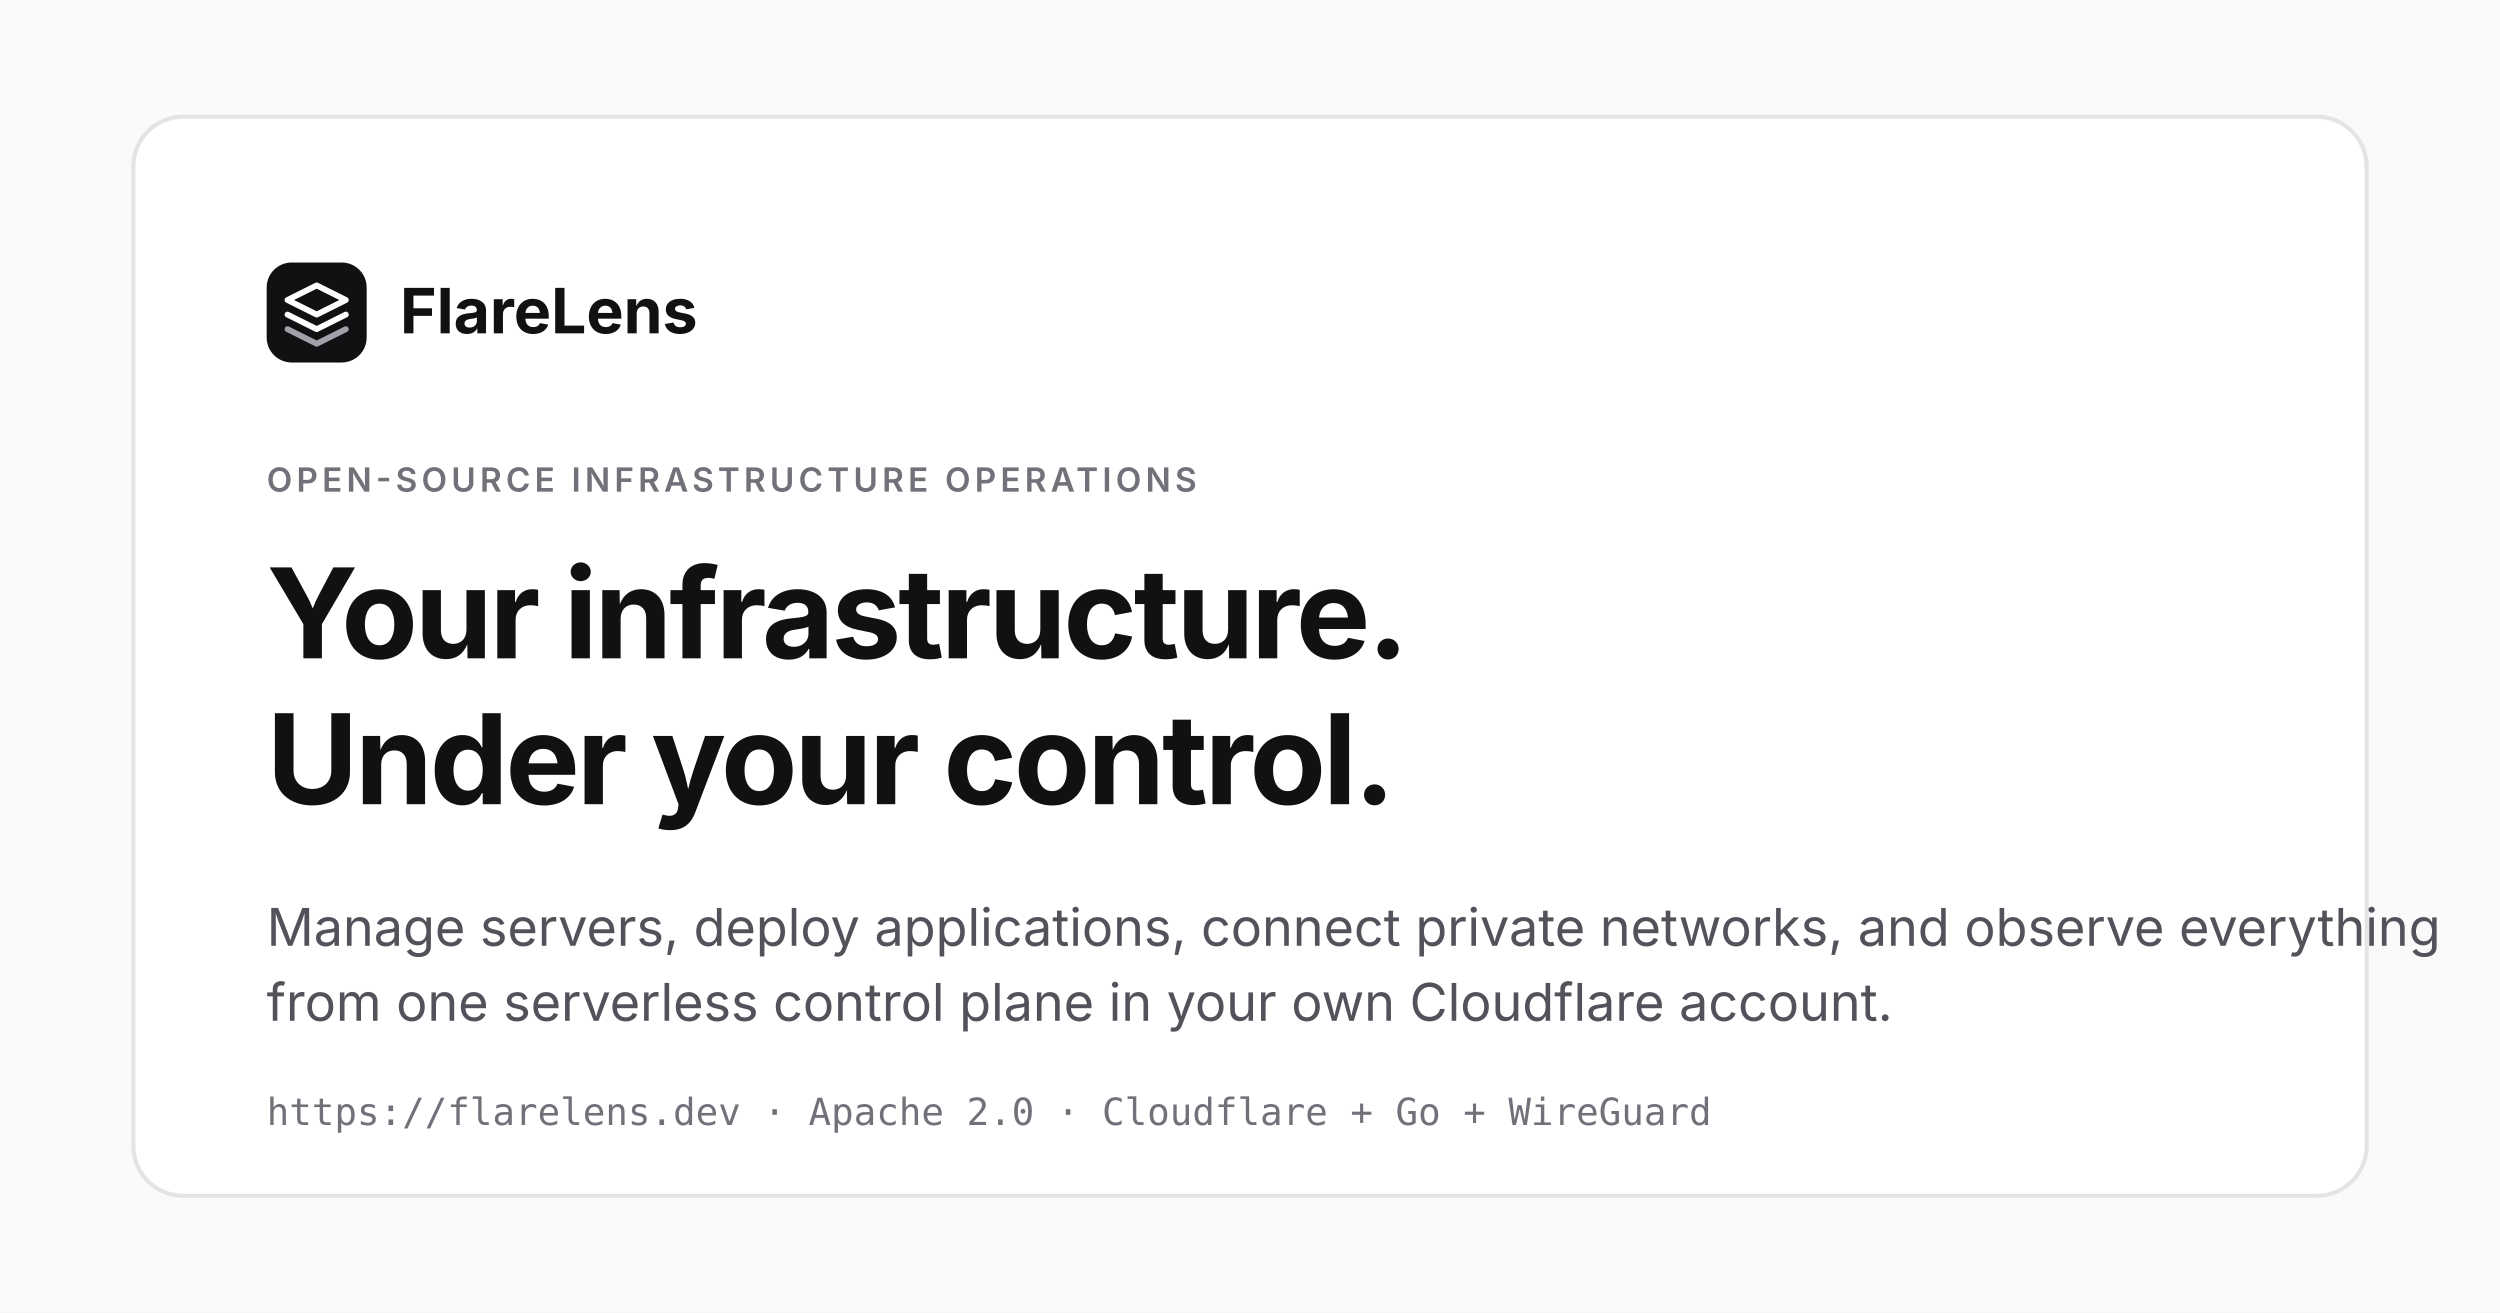
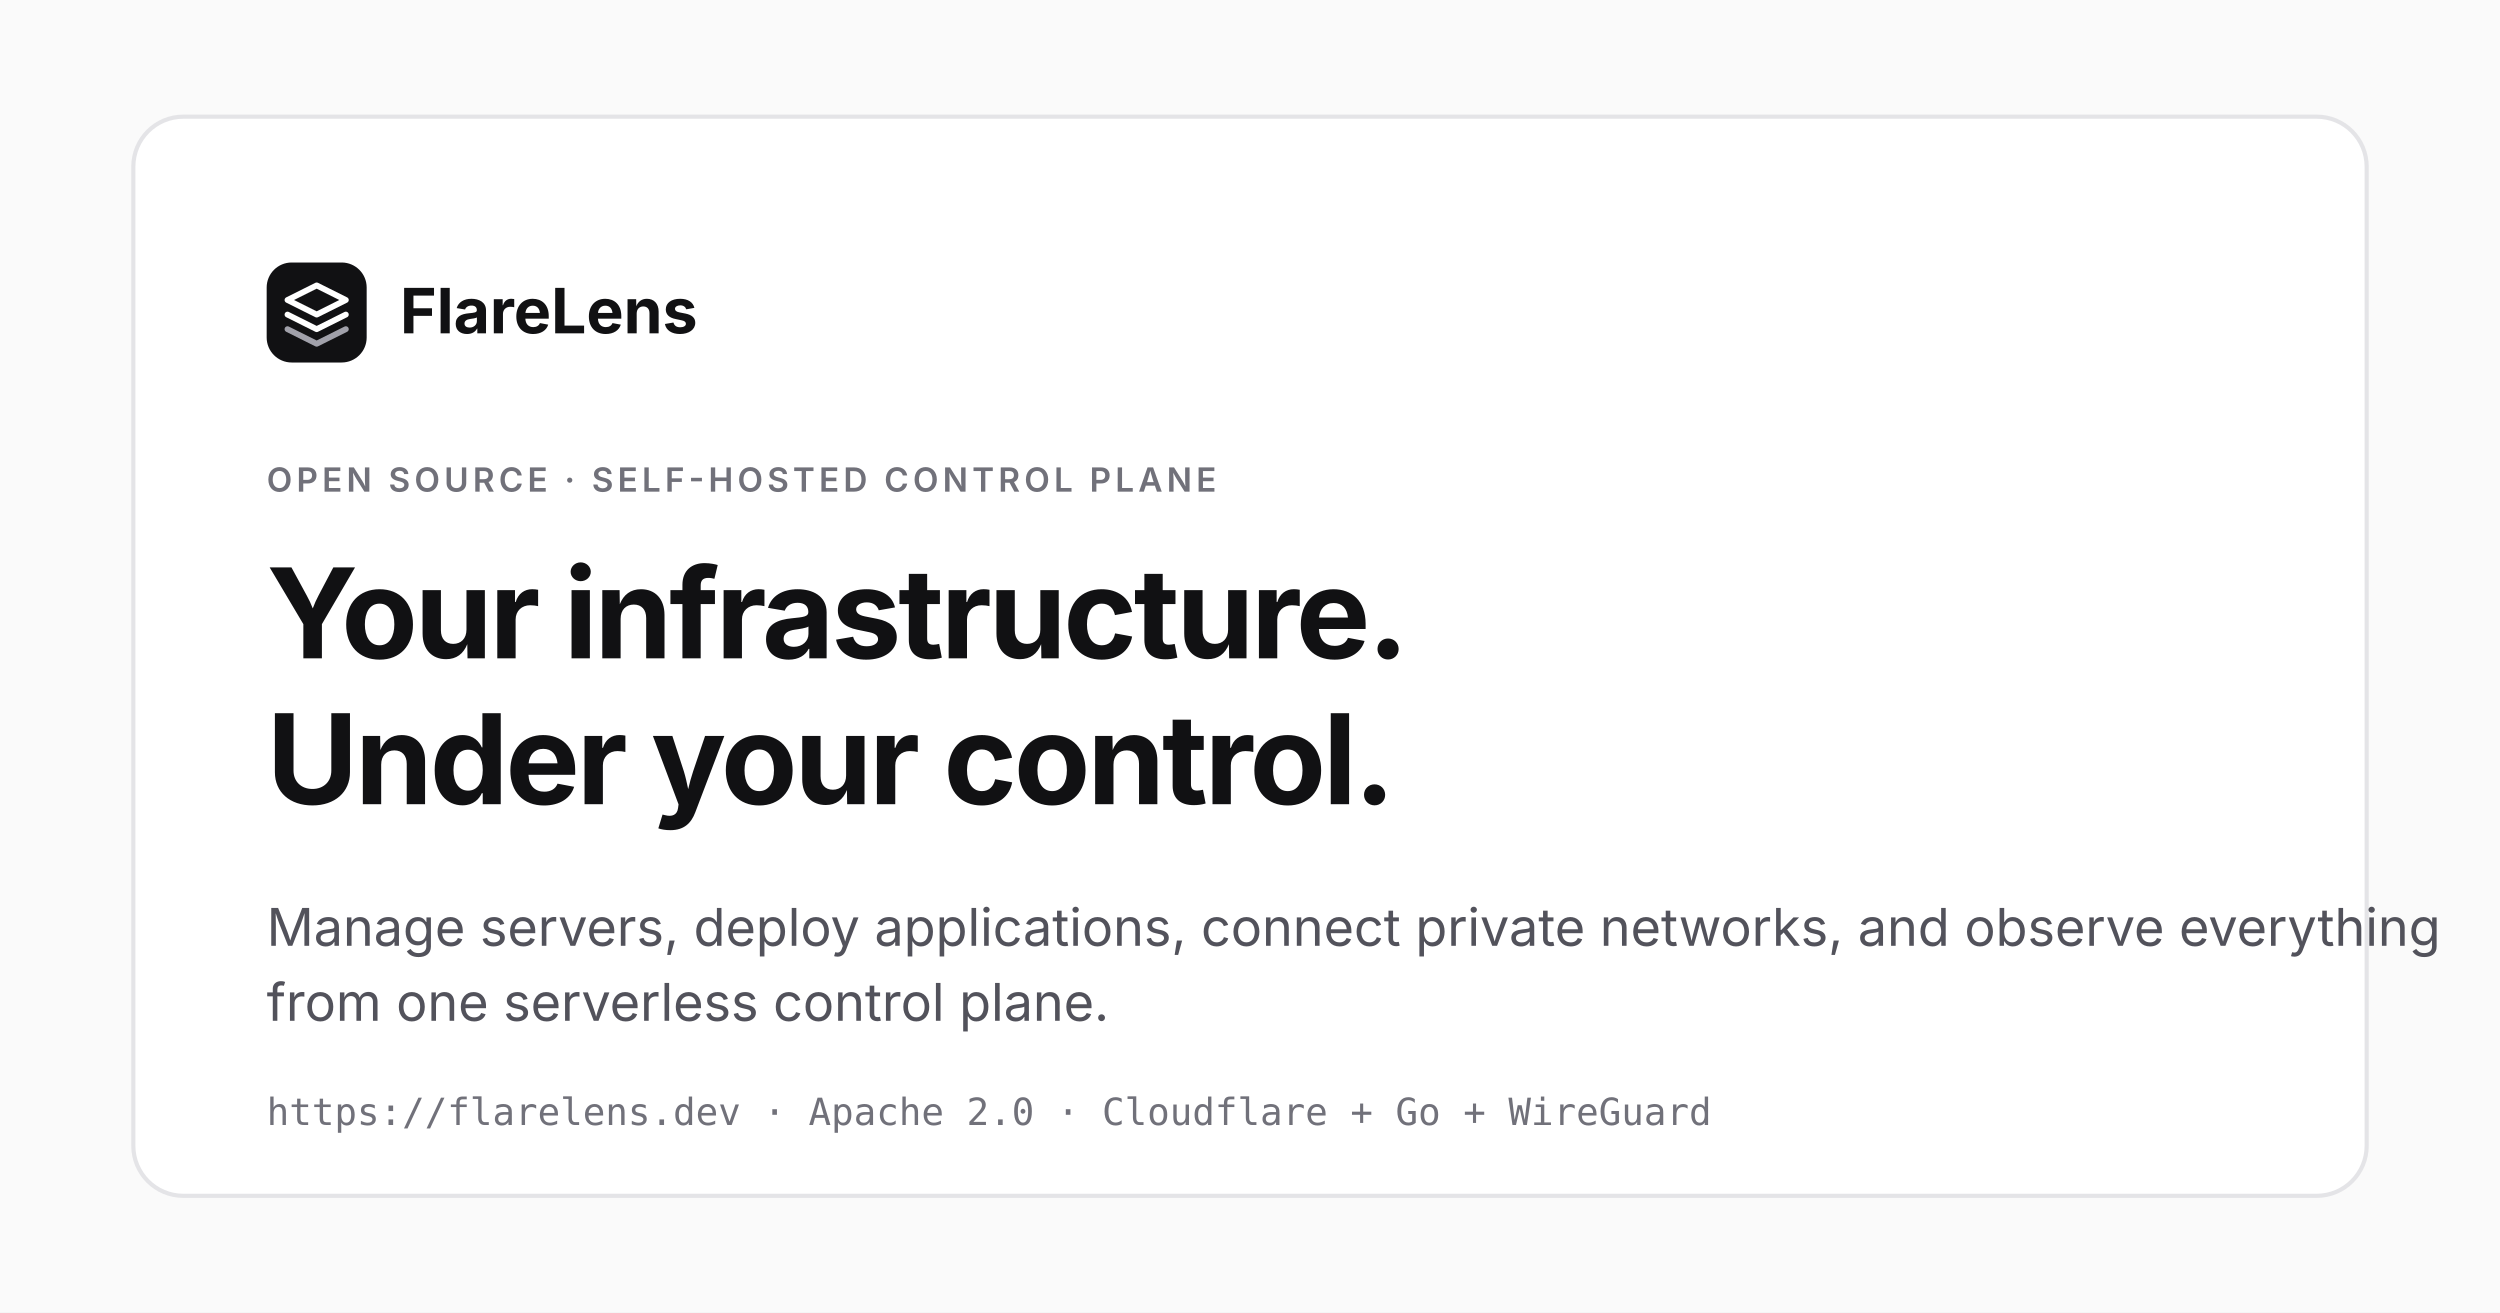
<svg xmlns="http://www.w3.org/2000/svg" width="1200" height="630" viewBox="0 0 1200 630" fill="none">
  <rect width="1200" height="630" fill="#fafafa" />
  <rect x="64" y="56" width="1072" height="518" rx="24" fill="#ffffff" stroke="#e4e4e7" stroke-width="2" />
  <g transform="translate(128, 126)">
    <rect width="48" height="48" rx="12" fill="#111113" />
    <path d="M24 11L10 18l14 7 14-7-14-7z" stroke="#ffffff" stroke-width="2.8" stroke-linejoin="round" />
    <path d="M10 25l14 7 14-7" stroke="#ffffff" stroke-width="2.8" stroke-linecap="round" stroke-linejoin="round" />
    <path d="M10 32l14 7 14-7" stroke="#a1a1aa" stroke-width="2.8" stroke-linecap="round" stroke-linejoin="round" />
  </g>
  <text x="192" y="160" fill="#111113" font-family="system-ui, -apple-system, sans-serif" font-size="30" font-weight="700">FlareLens</text>
-   <text x="128" y="236" fill="#71717a" font-family="system-ui, -apple-system, sans-serif" font-size="16" font-weight="600" letter-spacing="2">OPEN-SOURCE INFRASTRUCTURE OPERATIONS</text>
+   <text x="128" y="236" fill="#71717a" font-family="system-ui, -apple-system, sans-serif" font-size="16" font-weight="600" letter-spacing="2">OPEN SOURCE · SELF-HOSTED CONTROL PLANE</text>
  <text x="128" y="316" fill="#111113" font-family="system-ui, -apple-system, sans-serif" font-size="60" font-weight="750" letter-spacing="-1.5">Your infrastructure.</text>
  <text x="128" y="386" fill="#111113" font-family="system-ui, -apple-system, sans-serif" font-size="60" font-weight="750" letter-spacing="-1.5">Under your control.</text>
  <text x="128" y="454" fill="#52525b" font-family="system-ui, -apple-system, sans-serif" font-size="25">Manage servers, deploy applications, connect private networks, and observe everything</text>
-   <text x="128" y="490" fill="#52525b" font-family="system-ui, -apple-system, sans-serif" font-size="25">from one serverless control plane in your own Cloudflare account.</text>
+   <text x="128" y="490" fill="#52525b" font-family="system-ui, -apple-system, sans-serif" font-size="25">from one serverless control plane.</text>
  <text x="128" y="540" fill="#71717a" font-family="ui-monospace, SFMono-Regular, monospace" font-size="18">https://flarelens.dev  ·  Apache 2.0  ·  Cloudflare + Go + WireGuard</text>
</svg>
